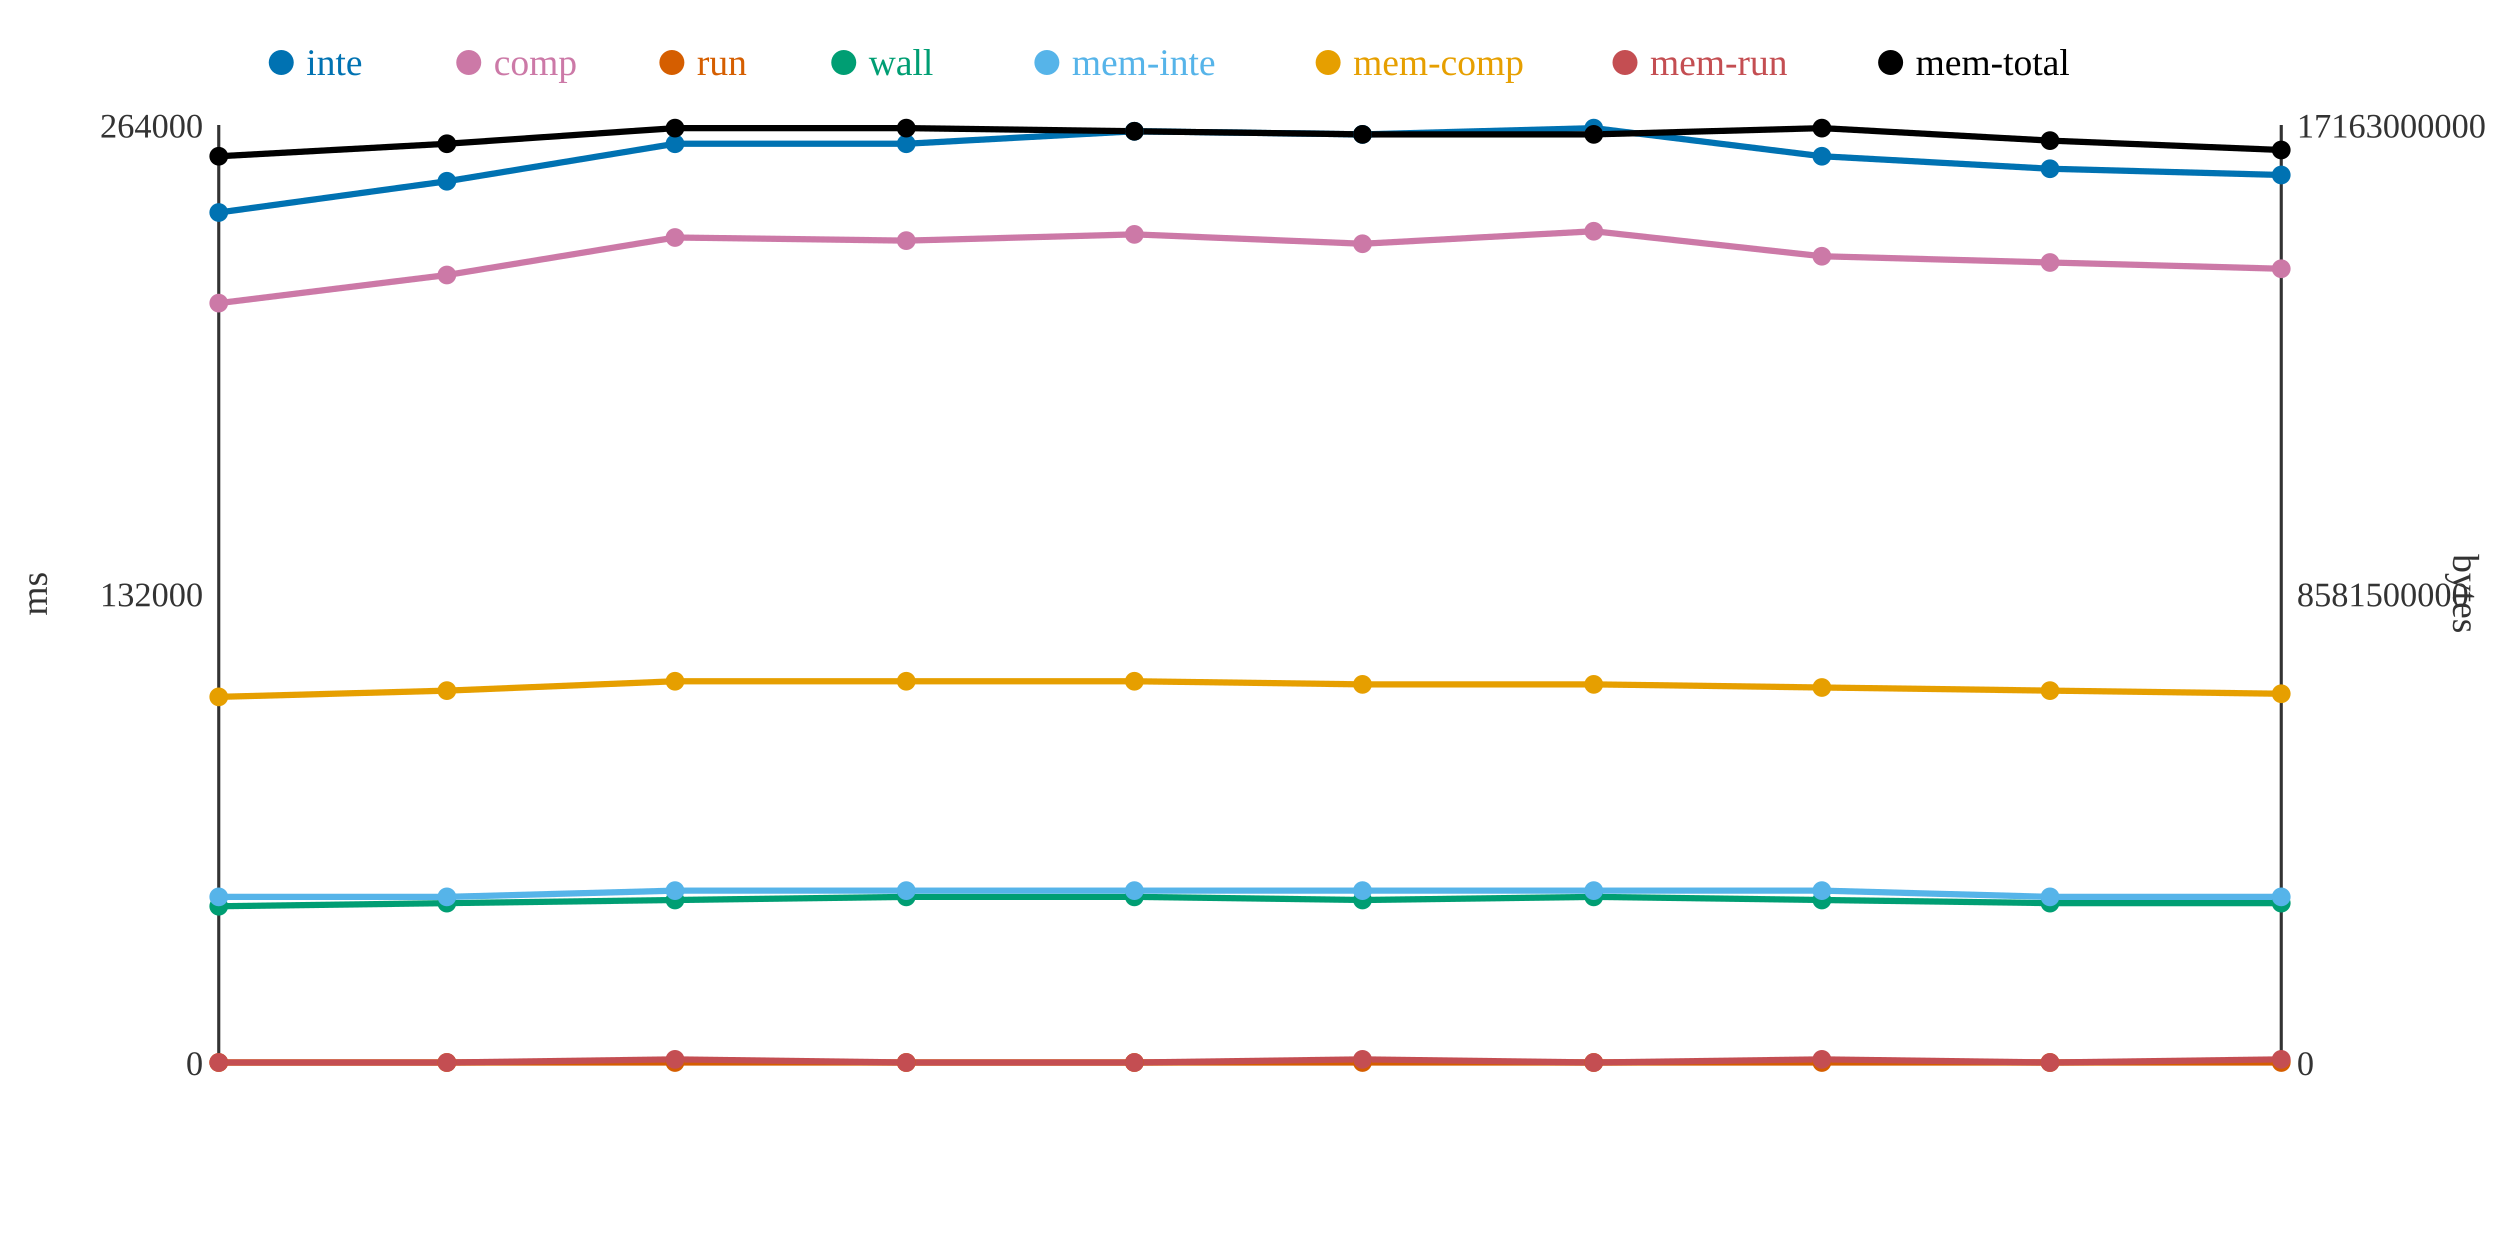
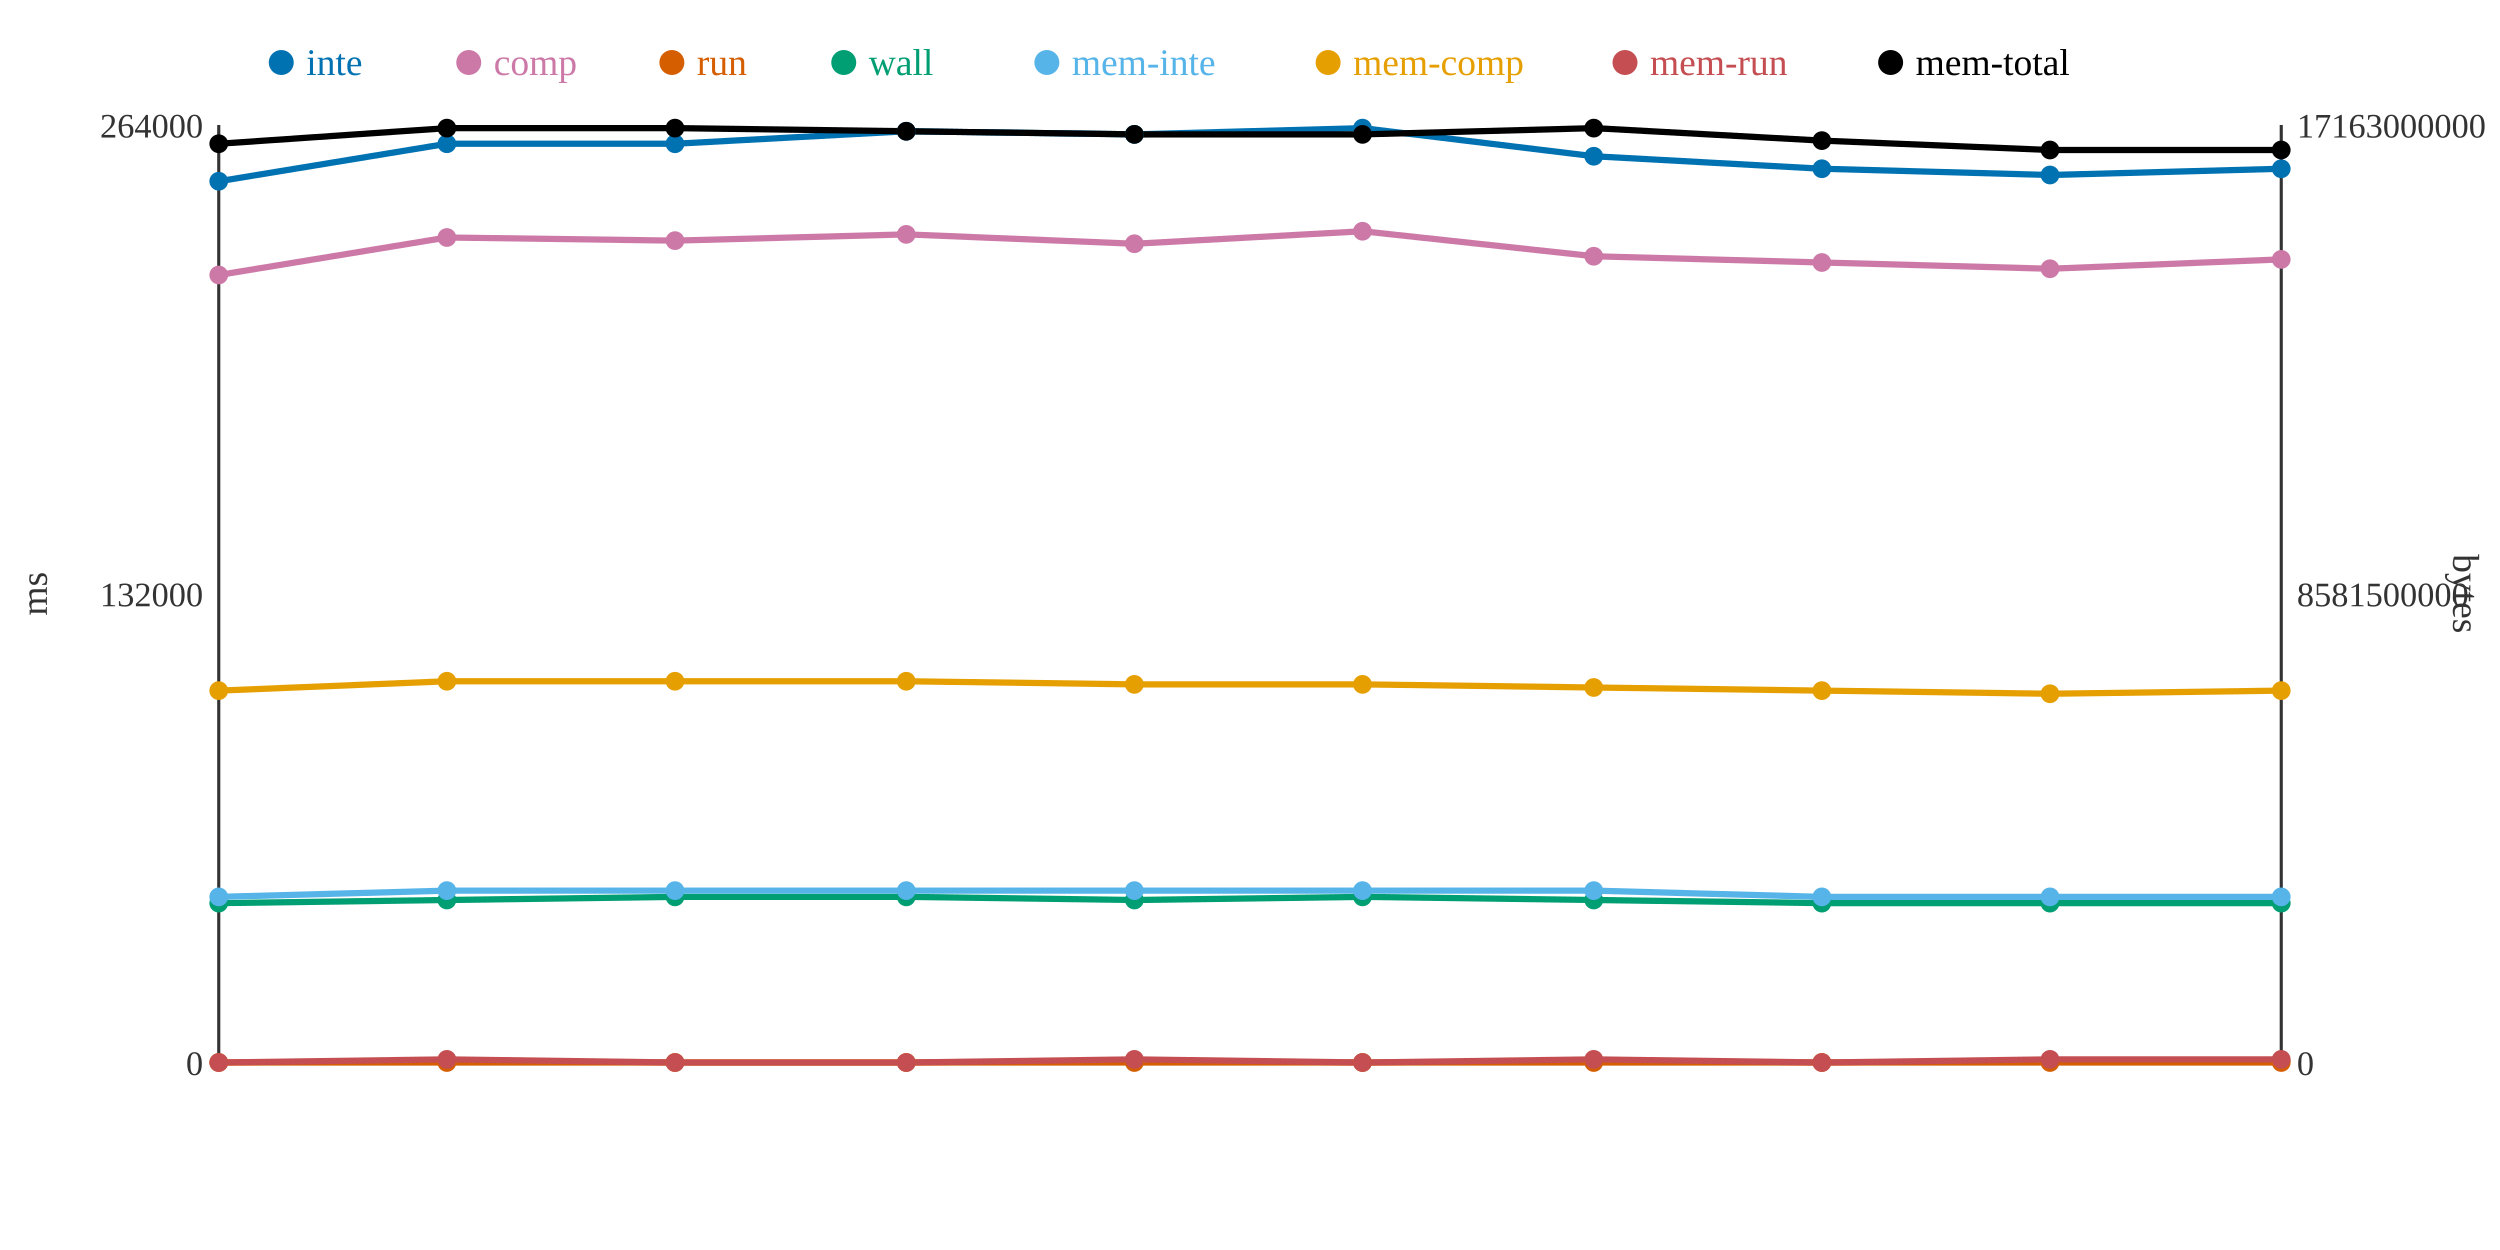
<svg xmlns="http://www.w3.org/2000/svg" width="800" height="400">
  <rect width="800" height="400" fill="white" />
  <line x1="70" y1="40" x2="70" y2="340" stroke="#333" stroke-width="1" />
  <line x1="70" y1="340" x2="730" y2="340" stroke="#333" stroke-width="1" />
  <line x1="730" y1="40" x2="730" y2="340" stroke="#333" stroke-width="1" />
  <text x="65" y="344" text-anchor="end" font-size="11" fill="#333">0</text>
  <text x="65" y="194" text-anchor="end" font-size="11" fill="#333">132000</text>
  <text x="65" y="44" text-anchor="end" font-size="11" fill="#333">264000</text>
  <text x="15" y="190" text-anchor="middle" font-size="12" fill="#333" transform="rotate(-90 15 190)">ms</text>
  <text x="735" y="344" text-anchor="start" font-size="11" fill="#333">0</text>
  <text x="735" y="194" text-anchor="start" font-size="11" fill="#333">8581500000</text>
  <text x="735" y="44" text-anchor="start" font-size="11" fill="#333">17163000000</text>
  <text x="785" y="190" text-anchor="middle" font-size="12" fill="#333" transform="rotate(90 785 190)">bytes</text>
-   <polyline points="70,68 143,58 216,46 290,46 363,42 436,43 510,41 583,50 656,54 730,56" fill="none" stroke="#0072B2" stroke-width="2" />
-   <polyline points="70,97 143,88 216,76 290,77 363,75 436,78 510,74 583,82 656,84 730,86" fill="none" stroke="#CC79A7" stroke-width="2" />
+   <polyline points="70,58 143,46 216,46 290,42 363,43 436,41 510,50 583,54 656,56 730,54" fill="none" stroke="#0072B2" stroke-width="2" />
+   <polyline points="70,88 143,76 216,77 290,75 363,78 436,74 510,82 583,84 656,86 730,83" fill="none" stroke="#CC79A7" stroke-width="2" />
  <polyline points="70,340 143,340 216,340 290,340 363,340 436,340 510,340 583,340 656,340 730,340" fill="none" stroke="#D55E00" stroke-width="2" />
-   <polyline points="70,290 143,289 216,288 290,287 363,287 436,288 510,287 583,288 656,289 730,289" fill="none" stroke="#009E73" stroke-width="2" />
-   <polyline points="70,287 143,287 216,285 290,285 363,285 436,285 510,285 583,285 656,287 730,287" fill="none" stroke="#56B4E9" stroke-width="2" />
-   <polyline points="70,223 143,221 216,218 290,218 363,218 436,219 510,219 583,220 656,221 730,222" fill="none" stroke="#E69F00" stroke-width="2" />
-   <polyline points="70,340 143,340 216,339 290,340 363,340 436,339 510,340 583,339 656,340 730,339" fill="none" stroke="#C44E52" stroke-width="2" />
-   <polyline points="70,50 143,46 216,41 290,41 363,42 436,43 510,43 583,41 656,45 730,48" fill="none" stroke="#000000" stroke-width="2" />
-   <circle cx="70" cy="68" r="3" fill="#0072B2" />
-   <circle cx="70" cy="97" r="3" fill="#CC79A7" />
+   <polyline points="70,289 143,288 216,287 290,287 363,288 436,287 510,288 583,289 656,289 730,289" fill="none" stroke="#009E73" stroke-width="2" />
+   <polyline points="70,287 143,285 216,285 290,285 363,285 436,285 510,285 583,287 656,287 730,287" fill="none" stroke="#56B4E9" stroke-width="2" />
+   <polyline points="70,221 143,218 216,218 290,218 363,219 436,219 510,220 583,221 656,222 730,221" fill="none" stroke="#E69F00" stroke-width="2" />
+   <polyline points="70,340 143,339 216,340 290,340 363,339 436,340 510,339 583,340 656,339 730,339" fill="none" stroke="#C44E52" stroke-width="2" />
+   <polyline points="70,46 143,41 216,41 290,42 363,43 436,43 510,41 583,45 656,48 730,48" fill="none" stroke="#000000" stroke-width="2" />
+   <circle cx="70" cy="58" r="3" fill="#0072B2" />
+   <circle cx="70" cy="88" r="3" fill="#CC79A7" />
  <circle cx="70" cy="340" r="3" fill="#D55E00" />
-   <circle cx="70" cy="290" r="3" fill="#009E73" />
+   <circle cx="70" cy="289" r="3" fill="#009E73" />
  <circle cx="70" cy="287" r="3" fill="#56B4E9" />
-   <circle cx="70" cy="223" r="3" fill="#E69F00" />
+   <circle cx="70" cy="221" r="3" fill="#E69F00" />
  <circle cx="70" cy="340" r="3" fill="#C44E52" />
-   <circle cx="70" cy="50" r="3" fill="#000000" />
-   <circle cx="143" cy="58" r="3" fill="#0072B2" />
-   <circle cx="143" cy="88" r="3" fill="#CC79A7" />
+   <circle cx="70" cy="46" r="3" fill="#000000" />
+   <circle cx="143" cy="46" r="3" fill="#0072B2" />
+   <circle cx="143" cy="76" r="3" fill="#CC79A7" />
  <circle cx="143" cy="340" r="3" fill="#D55E00" />
-   <circle cx="143" cy="289" r="3" fill="#009E73" />
-   <circle cx="143" cy="287" r="3" fill="#56B4E9" />
-   <circle cx="143" cy="221" r="3" fill="#E69F00" />
-   <circle cx="143" cy="340" r="3" fill="#C44E52" />
-   <circle cx="143" cy="46" r="3" fill="#000000" />
+   <circle cx="143" cy="288" r="3" fill="#009E73" />
+   <circle cx="143" cy="285" r="3" fill="#56B4E9" />
+   <circle cx="143" cy="218" r="3" fill="#E69F00" />
+   <circle cx="143" cy="339" r="3" fill="#C44E52" />
+   <circle cx="143" cy="41" r="3" fill="#000000" />
  <circle cx="216" cy="46" r="3" fill="#0072B2" />
-   <circle cx="216" cy="76" r="3" fill="#CC79A7" />
+   <circle cx="216" cy="77" r="3" fill="#CC79A7" />
  <circle cx="216" cy="340" r="3" fill="#D55E00" />
-   <circle cx="216" cy="288" r="3" fill="#009E73" />
+   <circle cx="216" cy="287" r="3" fill="#009E73" />
  <circle cx="216" cy="285" r="3" fill="#56B4E9" />
  <circle cx="216" cy="218" r="3" fill="#E69F00" />
-   <circle cx="216" cy="339" r="3" fill="#C44E52" />
+   <circle cx="216" cy="340" r="3" fill="#C44E52" />
  <circle cx="216" cy="41" r="3" fill="#000000" />
-   <circle cx="290" cy="46" r="3" fill="#0072B2" />
-   <circle cx="290" cy="77" r="3" fill="#CC79A7" />
+   <circle cx="290" cy="42" r="3" fill="#0072B2" />
+   <circle cx="290" cy="75" r="3" fill="#CC79A7" />
  <circle cx="290" cy="340" r="3" fill="#D55E00" />
  <circle cx="290" cy="287" r="3" fill="#009E73" />
  <circle cx="290" cy="285" r="3" fill="#56B4E9" />
  <circle cx="290" cy="218" r="3" fill="#E69F00" />
  <circle cx="290" cy="340" r="3" fill="#C44E52" />
-   <circle cx="290" cy="41" r="3" fill="#000000" />
-   <circle cx="363" cy="42" r="3" fill="#0072B2" />
-   <circle cx="363" cy="75" r="3" fill="#CC79A7" />
+   <circle cx="290" cy="42" r="3" fill="#000000" />
+   <circle cx="363" cy="43" r="3" fill="#0072B2" />
+   <circle cx="363" cy="78" r="3" fill="#CC79A7" />
  <circle cx="363" cy="340" r="3" fill="#D55E00" />
-   <circle cx="363" cy="287" r="3" fill="#009E73" />
+   <circle cx="363" cy="288" r="3" fill="#009E73" />
  <circle cx="363" cy="285" r="3" fill="#56B4E9" />
-   <circle cx="363" cy="218" r="3" fill="#E69F00" />
-   <circle cx="363" cy="340" r="3" fill="#C44E52" />
-   <circle cx="363" cy="42" r="3" fill="#000000" />
-   <circle cx="436" cy="43" r="3" fill="#0072B2" />
-   <circle cx="436" cy="78" r="3" fill="#CC79A7" />
+   <circle cx="363" cy="219" r="3" fill="#E69F00" />
+   <circle cx="363" cy="339" r="3" fill="#C44E52" />
+   <circle cx="363" cy="43" r="3" fill="#000000" />
+   <circle cx="436" cy="41" r="3" fill="#0072B2" />
+   <circle cx="436" cy="74" r="3" fill="#CC79A7" />
  <circle cx="436" cy="340" r="3" fill="#D55E00" />
-   <circle cx="436" cy="288" r="3" fill="#009E73" />
+   <circle cx="436" cy="287" r="3" fill="#009E73" />
  <circle cx="436" cy="285" r="3" fill="#56B4E9" />
  <circle cx="436" cy="219" r="3" fill="#E69F00" />
-   <circle cx="436" cy="339" r="3" fill="#C44E52" />
+   <circle cx="436" cy="340" r="3" fill="#C44E52" />
  <circle cx="436" cy="43" r="3" fill="#000000" />
-   <circle cx="510" cy="41" r="3" fill="#0072B2" />
-   <circle cx="510" cy="74" r="3" fill="#CC79A7" />
+   <circle cx="510" cy="50" r="3" fill="#0072B2" />
+   <circle cx="510" cy="82" r="3" fill="#CC79A7" />
  <circle cx="510" cy="340" r="3" fill="#D55E00" />
-   <circle cx="510" cy="287" r="3" fill="#009E73" />
+   <circle cx="510" cy="288" r="3" fill="#009E73" />
  <circle cx="510" cy="285" r="3" fill="#56B4E9" />
-   <circle cx="510" cy="219" r="3" fill="#E69F00" />
-   <circle cx="510" cy="340" r="3" fill="#C44E52" />
-   <circle cx="510" cy="43" r="3" fill="#000000" />
-   <circle cx="583" cy="50" r="3" fill="#0072B2" />
-   <circle cx="583" cy="82" r="3" fill="#CC79A7" />
+   <circle cx="510" cy="220" r="3" fill="#E69F00" />
+   <circle cx="510" cy="339" r="3" fill="#C44E52" />
+   <circle cx="510" cy="41" r="3" fill="#000000" />
+   <circle cx="583" cy="54" r="3" fill="#0072B2" />
+   <circle cx="583" cy="84" r="3" fill="#CC79A7" />
  <circle cx="583" cy="340" r="3" fill="#D55E00" />
-   <circle cx="583" cy="288" r="3" fill="#009E73" />
-   <circle cx="583" cy="285" r="3" fill="#56B4E9" />
-   <circle cx="583" cy="220" r="3" fill="#E69F00" />
-   <circle cx="583" cy="339" r="3" fill="#C44E52" />
-   <circle cx="583" cy="41" r="3" fill="#000000" />
-   <circle cx="656" cy="54" r="3" fill="#0072B2" />
-   <circle cx="656" cy="84" r="3" fill="#CC79A7" />
+   <circle cx="583" cy="289" r="3" fill="#009E73" />
+   <circle cx="583" cy="287" r="3" fill="#56B4E9" />
+   <circle cx="583" cy="221" r="3" fill="#E69F00" />
+   <circle cx="583" cy="340" r="3" fill="#C44E52" />
+   <circle cx="583" cy="45" r="3" fill="#000000" />
+   <circle cx="656" cy="56" r="3" fill="#0072B2" />
+   <circle cx="656" cy="86" r="3" fill="#CC79A7" />
  <circle cx="656" cy="340" r="3" fill="#D55E00" />
  <circle cx="656" cy="289" r="3" fill="#009E73" />
  <circle cx="656" cy="287" r="3" fill="#56B4E9" />
-   <circle cx="656" cy="221" r="3" fill="#E69F00" />
-   <circle cx="656" cy="340" r="3" fill="#C44E52" />
-   <circle cx="656" cy="45" r="3" fill="#000000" />
-   <circle cx="730" cy="56" r="3" fill="#0072B2" />
-   <circle cx="730" cy="86" r="3" fill="#CC79A7" />
+   <circle cx="656" cy="222" r="3" fill="#E69F00" />
+   <circle cx="656" cy="339" r="3" fill="#C44E52" />
+   <circle cx="656" cy="48" r="3" fill="#000000" />
+   <circle cx="730" cy="54" r="3" fill="#0072B2" />
+   <circle cx="730" cy="83" r="3" fill="#CC79A7" />
  <circle cx="730" cy="340" r="3" fill="#D55E00" />
  <circle cx="730" cy="289" r="3" fill="#009E73" />
  <circle cx="730" cy="287" r="3" fill="#56B4E9" />
-   <circle cx="730" cy="222" r="3" fill="#E69F00" />
+   <circle cx="730" cy="221" r="3" fill="#E69F00" />
  <circle cx="730" cy="339" r="3" fill="#C44E52" />
  <circle cx="730" cy="48" r="3" fill="#000000" />
  <circle cx="90" cy="20" r="4" fill="#0072B2" />
  <text x="98" y="24" text-anchor="start" font-size="12" fill="#0072B2">inte</text>
  <circle cx="150" cy="20" r="4" fill="#CC79A7" />
  <text x="158" y="24" text-anchor="start" font-size="12" fill="#CC79A7">comp</text>
  <circle cx="215" cy="20" r="4" fill="#D55E00" />
  <text x="223" y="24" text-anchor="start" font-size="12" fill="#D55E00">run</text>
  <circle cx="270" cy="20" r="4" fill="#009E73" />
  <text x="278" y="24" text-anchor="start" font-size="12" fill="#009E73">wall</text>
  <circle cx="335" cy="20" r="4" fill="#56B4E9" />
  <text x="343" y="24" text-anchor="start" font-size="12" fill="#56B4E9">mem-inte</text>
  <circle cx="425" cy="20" r="4" fill="#E69F00" />
  <text x="433" y="24" text-anchor="start" font-size="12" fill="#E69F00">mem-comp</text>
  <circle cx="520" cy="20" r="4" fill="#C44E52" />
  <text x="528" y="24" text-anchor="start" font-size="12" fill="#C44E52">mem-run</text>
  <circle cx="605" cy="20" r="4" fill="#000000" />
  <text x="613" y="24" text-anchor="start" font-size="12" fill="#000000">mem-total</text>
</svg>
